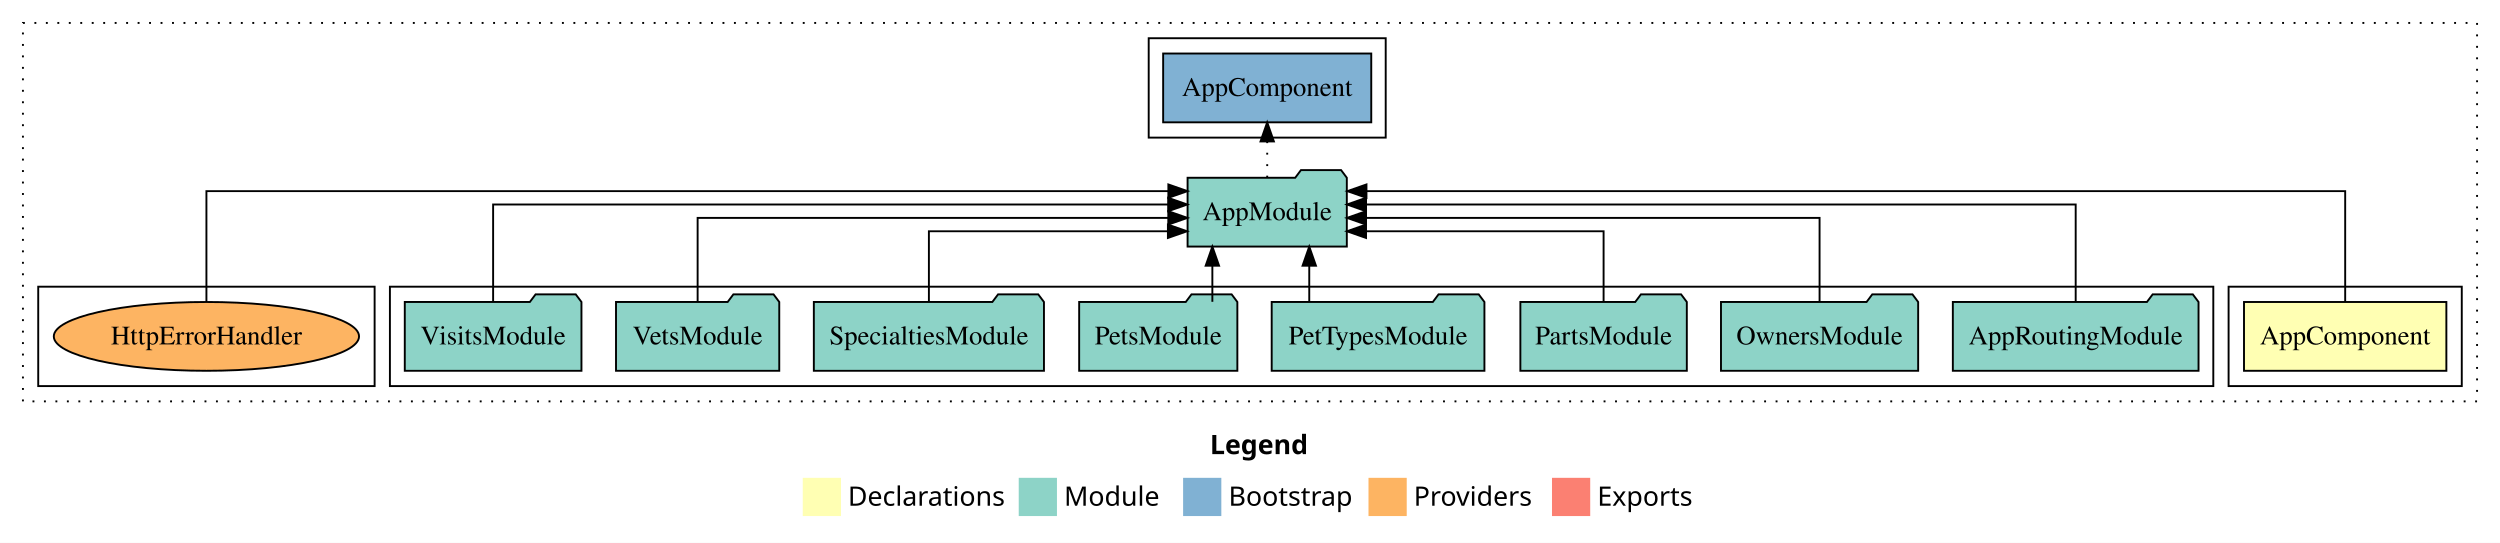
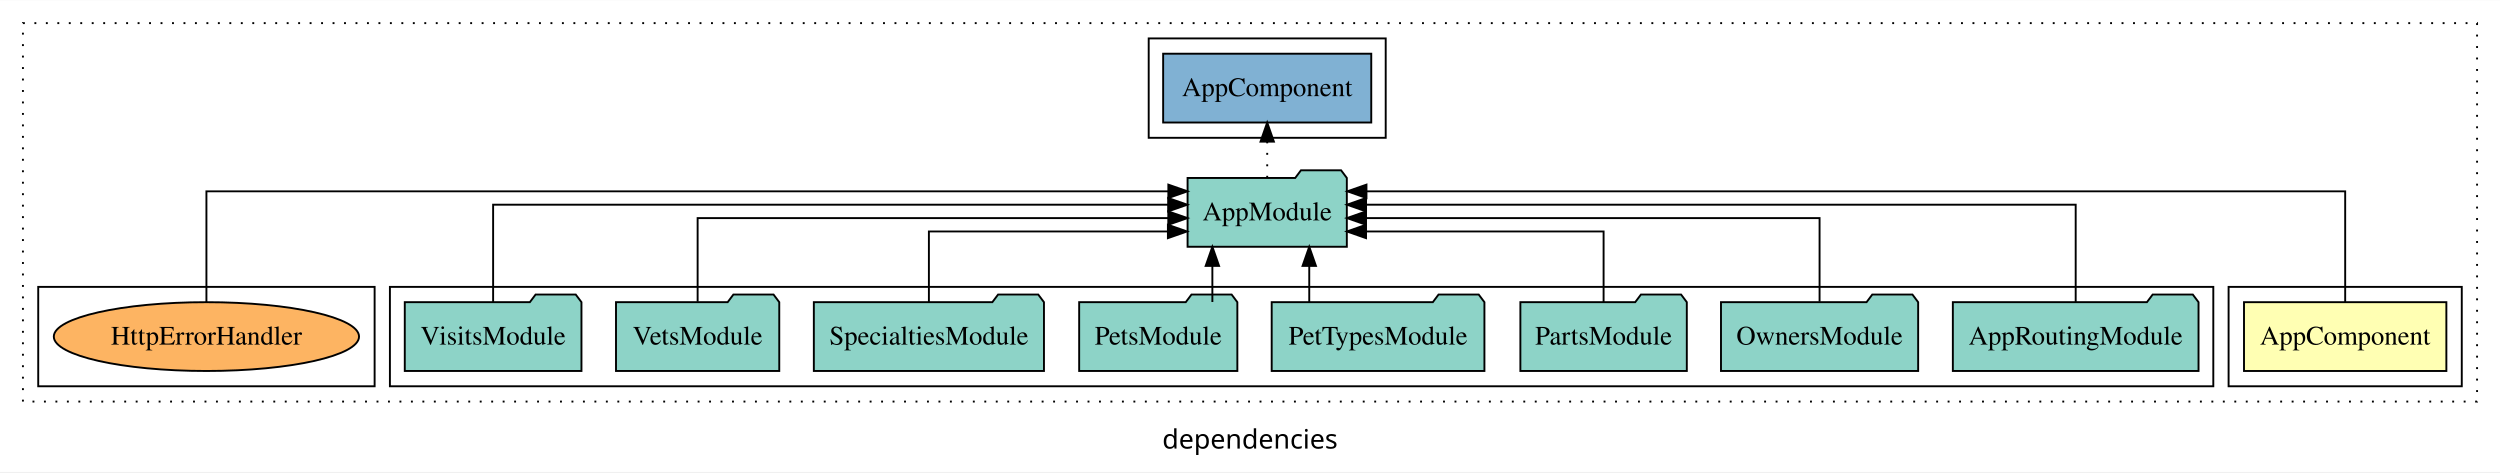
- <svg xmlns="http://www.w3.org/2000/svg" width="1308pt" height="284pt" viewBox="0.00 0.00 1308.00 284.00">
-   <g id="graph0" class="graph" transform="scale(1 1) rotate(0) translate(4 280)">
-     <polygon fill="#ffffff" stroke="transparent" points="-4,4 -4,-280 1304,-280 1304,4 -4,4" />
-     <text text-anchor="start" x="629.009" y="-42.4" font-family="sans-serif" font-weight="bold" font-size="14.00" fill="#000000">Legend</text>
-     <polygon fill="#ffffb3" stroke="transparent" points="416,-10 416,-30 436,-30 436,-10 416,-10" />
-     <text text-anchor="start" x="439.629" y="-15.4" font-family="sans-serif" font-size="14.00" fill="#000000">  Declarations</text>
-     <polygon fill="#8dd3c7" stroke="transparent" points="529,-10 529,-30 549,-30 549,-10 529,-10" />
-     <text text-anchor="start" x="552.725" y="-15.4" font-family="sans-serif" font-size="14.00" fill="#000000">  Module</text>
-     <polygon fill="#80b1d3" stroke="transparent" points="615,-10 615,-30 635,-30 635,-10 615,-10" />
-     <text text-anchor="start" x="638.781" y="-15.4" font-family="sans-serif" font-size="14.00" fill="#000000">  Bootstrap</text>
-     <polygon fill="#fdb462" stroke="transparent" points="712,-10 712,-30 732,-30 732,-10 712,-10" />
-     <text text-anchor="start" x="735.673" y="-15.4" font-family="sans-serif" font-size="14.00" fill="#000000">  Providers</text>
-     <polygon fill="#fb8072" stroke="transparent" points="808,-10 808,-30 828,-30 828,-10 808,-10" />
-     <text text-anchor="start" x="831.726" y="-15.4" font-family="sans-serif" font-size="14.00" fill="#000000">  Exports</text>
+ <svg xmlns="http://www.w3.org/2000/svg" width="1308pt" height="247pt" viewBox="0.00 0.00 1308.00 246.80">
+   <g id="graph0" class="graph" transform="scale(1 1) rotate(0) translate(4 242.8)">
+     <polygon fill="white" stroke="transparent" points="-4,4 -4,-242.8 1304,-242.8 1304,4 -4,4" />
+     <text text-anchor="middle" x="650" y="-8.2" font-family="sans-serif" font-size="14.00">dependencies</text>
    <g id="clust1" class="cluster">
-       <polygon fill="none" stroke="#000000" stroke-dasharray="1,5" points="8,-70 8,-268 1292,-268 1292,-70 8,-70" />
+       <polygon fill="none" stroke="black" stroke-dasharray="1,5" points="8,-32.8 8,-230.8 1292,-230.8 1292,-32.8 8,-32.8" />
    </g>
    <g id="clust2" class="cluster">
-       <polygon fill="none" stroke="#000000" points="1162,-78 1162,-130 1284,-130 1284,-78 1162,-78" />
+       <polygon fill="none" stroke="black" points="1162,-40.8 1162,-92.8 1284,-92.8 1284,-40.8 1162,-40.8" />
    </g>
    <g id="clust4" class="cluster">
-       <polygon fill="none" stroke="#000000" points="200,-78 200,-130 1154,-130 1154,-78 200,-78" />
+       <polygon fill="none" stroke="black" points="200,-40.8 200,-92.8 1154,-92.8 1154,-40.8 200,-40.8" />
    </g>
    <g id="clust6" class="cluster">
-       <polygon fill="none" stroke="#000000" points="597,-208 597,-260 721,-260 721,-208 597,-208" />
+       <polygon fill="none" stroke="black" points="597,-170.8 597,-222.8 721,-222.8 721,-170.8 597,-170.8" />
    </g>
    <g id="clust7" class="cluster">
-       <polygon fill="none" stroke="#000000" points="16,-78 16,-130 192,-130 192,-78 16,-78" />
+       <polygon fill="none" stroke="black" points="16,-40.8 16,-92.8 192,-92.8 192,-40.8 16,-40.8" />
    </g>
    <g id="node1" class="node">
-       <polygon fill="#ffffb3" stroke="#000000" points="1275.94,-122 1170.06,-122 1170.06,-86 1275.94,-86 1275.94,-122" />
-       <text text-anchor="middle" x="1223" y="-99.8" font-family="Times,serif" font-size="14.00" fill="#000000">AppComponent</text>
+       <polygon fill="#ffffb3" stroke="black" points="1275.94,-84.8 1170.06,-84.8 1170.06,-48.8 1275.94,-48.8 1275.94,-84.8" />
+       <text text-anchor="middle" x="1223" y="-62.6" font-family="Times,serif" font-size="14.00">AppComponent</text>
    </g>
    <g id="node2" class="node">
-       <polygon fill="#8dd3c7" stroke="#000000" points="700.657,-187 697.657,-191 676.657,-191 673.657,-187 617.343,-187 617.343,-151 700.657,-151 700.657,-187" />
-       <text text-anchor="middle" x="659" y="-164.8" font-family="Times,serif" font-size="14.00" fill="#000000">AppModule</text>
+       <polygon fill="#8dd3c7" stroke="black" points="700.66,-149.8 697.66,-153.8 676.66,-153.8 673.66,-149.8 617.34,-149.8 617.34,-113.8 700.66,-113.8 700.66,-149.8" />
+       <text text-anchor="middle" x="659" y="-127.6" font-family="Times,serif" font-size="14.00">AppModule</text>
    </g>
    <g id="edge1" class="edge">
-       <path fill="none" stroke="#000000" d="M1223,-122.011C1223,-144.485 1223,-180 1223,-180 1223,-180 710.931,-180 710.931,-180" />
-       <polygon fill="#000000" stroke="#000000" points="710.931,-176.5 700.931,-180 710.931,-183.5 710.931,-176.5" />
+       <path fill="none" stroke="black" d="M1223,-84.81C1223,-107.29 1223,-142.8 1223,-142.8 1223,-142.8 710.93,-142.8 710.93,-142.8" />
+       <polygon fill="black" stroke="black" points="710.93,-139.3 700.93,-142.8 710.93,-146.3 710.93,-139.3" />
    </g>
    <g id="node11" class="node">
-       <polygon fill="#80b1d3" stroke="#000000" points="713.439,-252 604.561,-252 604.561,-216 713.439,-216 713.439,-252" />
-       <text text-anchor="middle" x="659" y="-229.8" font-family="Times,serif" font-size="14.00" fill="#000000">AppComponent </text>
+       <polygon fill="#80b1d3" stroke="black" points="713.44,-214.8 604.56,-214.8 604.56,-178.8 713.44,-178.8 713.44,-214.8" />
+       <text text-anchor="middle" x="659" y="-192.6" font-family="Times,serif" font-size="14.00">AppComponent </text>
    </g>
    <g id="edge10" class="edge">
-       <path fill="none" stroke="#000000" stroke-dasharray="1,5" d="M659,-187.106C659,-187.106 659,-205.991 659,-205.991" />
-       <polygon fill="#000000" stroke="#000000" points="655.5,-205.991 659,-215.991 662.5,-205.991 655.5,-205.991" />
+       <path fill="none" stroke="black" stroke-dasharray="1,5" d="M659,-149.91C659,-149.91 659,-168.79 659,-168.79" />
+       <polygon fill="black" stroke="black" points="655.5,-168.79 659,-178.79 662.5,-168.79 655.5,-168.79" />
    </g>
    <g id="node3" class="node">
-       <polygon fill="#8dd3c7" stroke="#000000" points="1146.274,-122 1143.274,-126 1122.274,-126 1119.274,-122 1017.726,-122 1017.726,-86 1146.274,-86 1146.274,-122" />
-       <text text-anchor="middle" x="1082" y="-99.8" font-family="Times,serif" font-size="14.00" fill="#000000">AppRoutingModule</text>
+       <polygon fill="#8dd3c7" stroke="black" points="1146.27,-84.8 1143.27,-88.8 1122.27,-88.8 1119.27,-84.8 1017.73,-84.8 1017.73,-48.8 1146.27,-48.8 1146.27,-84.8" />
+       <text text-anchor="middle" x="1082" y="-62.6" font-family="Times,serif" font-size="14.00">AppRoutingModule</text>
    </g>
    <g id="edge2" class="edge">
-       <path fill="none" stroke="#000000" d="M1082,-122.129C1082,-142.572 1082,-173 1082,-173 1082,-173 710.716,-173 710.716,-173" />
-       <polygon fill="#000000" stroke="#000000" points="710.717,-169.5 700.716,-173 710.716,-176.5 710.717,-169.5" />
+       <path fill="none" stroke="black" d="M1082,-84.93C1082,-105.37 1082,-135.8 1082,-135.8 1082,-135.8 710.72,-135.8 710.72,-135.8" />
+       <polygon fill="black" stroke="black" points="710.72,-132.3 700.72,-135.8 710.72,-139.3 710.72,-132.3" />
    </g>
    <g id="node4" class="node">
-       <polygon fill="#8dd3c7" stroke="#000000" points="999.583,-122 996.583,-126 975.583,-126 972.583,-122 896.417,-122 896.417,-86 999.583,-86 999.583,-122" />
-       <text text-anchor="middle" x="948" y="-99.8" font-family="Times,serif" font-size="14.00" fill="#000000">OwnersModule</text>
+       <polygon fill="#8dd3c7" stroke="black" points="999.58,-84.8 996.58,-88.8 975.58,-88.8 972.58,-84.8 896.42,-84.8 896.42,-48.8 999.58,-48.8 999.58,-84.8" />
+       <text text-anchor="middle" x="948" y="-62.6" font-family="Times,serif" font-size="14.00">OwnersModule</text>
    </g>
    <g id="edge3" class="edge">
-       <path fill="none" stroke="#000000" d="M948,-122.267C948,-140.555 948,-166 948,-166 948,-166 710.714,-166 710.714,-166" />
-       <polygon fill="#000000" stroke="#000000" points="710.715,-162.5 700.714,-166 710.714,-169.5 710.715,-162.5" />
+       <path fill="none" stroke="black" d="M948,-85.07C948,-103.36 948,-128.8 948,-128.8 948,-128.8 710.71,-128.8 710.71,-128.8" />
+       <polygon fill="black" stroke="black" points="710.71,-125.3 700.71,-128.8 710.71,-132.3 710.71,-125.3" />
    </g>
    <g id="node5" class="node">
-       <polygon fill="#8dd3c7" stroke="#000000" points="878.544,-122 875.544,-126 854.544,-126 851.544,-122 791.456,-122 791.456,-86 878.544,-86 878.544,-122" />
-       <text text-anchor="middle" x="835" y="-99.8" font-family="Times,serif" font-size="14.00" fill="#000000">PartsModule</text>
+       <polygon fill="#8dd3c7" stroke="black" points="878.54,-84.8 875.54,-88.8 854.54,-88.8 851.54,-84.8 791.46,-84.8 791.46,-48.8 878.54,-48.8 878.54,-84.8" />
+       <text text-anchor="middle" x="835" y="-62.6" font-family="Times,serif" font-size="14.00">PartsModule</text>
    </g>
    <g id="edge4" class="edge">
-       <path fill="none" stroke="#000000" d="M835,-122.009C835,-138.049 835,-159 835,-159 835,-159 710.71,-159 710.71,-159" />
-       <polygon fill="#000000" stroke="#000000" points="710.71,-155.5 700.71,-159 710.71,-162.5 710.71,-155.5" />
+       <path fill="none" stroke="black" d="M835,-84.81C835,-100.85 835,-121.8 835,-121.8 835,-121.8 710.71,-121.8 710.71,-121.8" />
+       <polygon fill="black" stroke="black" points="710.71,-118.3 700.71,-121.8 710.71,-125.3 710.71,-118.3" />
    </g>
    <g id="node6" class="node">
-       <polygon fill="#8dd3c7" stroke="#000000" points="772.65,-122 769.65,-126 748.65,-126 745.65,-122 661.35,-122 661.35,-86 772.65,-86 772.65,-122" />
-       <text text-anchor="middle" x="717" y="-99.8" font-family="Times,serif" font-size="14.00" fill="#000000">PetTypesModule</text>
+       <polygon fill="#8dd3c7" stroke="black" points="772.65,-84.8 769.65,-88.8 748.65,-88.8 745.65,-84.8 661.35,-84.8 661.35,-48.8 772.65,-48.8 772.65,-84.8" />
+       <text text-anchor="middle" x="717" y="-62.6" font-family="Times,serif" font-size="14.00">PetTypesModule</text>
    </g>
    <g id="edge5" class="edge">
-       <path fill="none" stroke="#000000" d="M681.002,-122.106C681.002,-122.106 681.002,-140.991 681.002,-140.991" />
-       <polygon fill="#000000" stroke="#000000" points="677.502,-140.991 681.002,-150.991 684.502,-140.991 677.502,-140.991" />
+       <path fill="none" stroke="black" d="M681,-84.91C681,-84.91 681,-103.79 681,-103.79" />
+       <polygon fill="black" stroke="black" points="677.5,-103.79 681,-113.79 684.5,-103.79 677.5,-103.79" />
    </g>
    <g id="node7" class="node">
-       <polygon fill="#8dd3c7" stroke="#000000" points="643.382,-122 640.382,-126 619.382,-126 616.382,-122 560.618,-122 560.618,-86 643.382,-86 643.382,-122" />
-       <text text-anchor="middle" x="602" y="-99.8" font-family="Times,serif" font-size="14.00" fill="#000000">PetsModule</text>
+       <polygon fill="#8dd3c7" stroke="black" points="643.38,-84.8 640.38,-88.8 619.38,-88.8 616.38,-84.8 560.62,-84.8 560.62,-48.8 643.38,-48.8 643.38,-84.8" />
+       <text text-anchor="middle" x="602" y="-62.6" font-family="Times,serif" font-size="14.00">PetsModule</text>
    </g>
    <g id="edge6" class="edge">
-       <path fill="none" stroke="#000000" d="M630.307,-122.106C630.307,-122.106 630.307,-140.991 630.307,-140.991" />
-       <polygon fill="#000000" stroke="#000000" points="626.807,-140.991 630.307,-150.991 633.807,-140.991 626.807,-140.991" />
+       <path fill="none" stroke="black" d="M630.31,-84.91C630.31,-84.91 630.31,-103.79 630.31,-103.79" />
+       <polygon fill="black" stroke="black" points="626.81,-103.79 630.31,-113.79 633.81,-103.79 626.81,-103.79" />
    </g>
    <g id="node8" class="node">
-       <polygon fill="#8dd3c7" stroke="#000000" points="542.198,-122 539.198,-126 518.198,-126 515.198,-122 421.802,-122 421.802,-86 542.198,-86 542.198,-122" />
-       <text text-anchor="middle" x="482" y="-99.8" font-family="Times,serif" font-size="14.00" fill="#000000">SpecialtiesModule</text>
+       <polygon fill="#8dd3c7" stroke="black" points="542.2,-84.8 539.2,-88.8 518.2,-88.8 515.2,-84.8 421.8,-84.8 421.8,-48.8 542.2,-48.8 542.2,-84.8" />
+       <text text-anchor="middle" x="482" y="-62.6" font-family="Times,serif" font-size="14.00">SpecialtiesModule</text>
    </g>
    <g id="edge7" class="edge">
-       <path fill="none" stroke="#000000" d="M482,-122.009C482,-138.049 482,-159 482,-159 482,-159 607.053,-159 607.053,-159" />
-       <polygon fill="#000000" stroke="#000000" points="607.053,-162.5 617.053,-159 607.053,-155.5 607.053,-162.5" />
+       <path fill="none" stroke="black" d="M482,-84.81C482,-100.85 482,-121.8 482,-121.8 482,-121.8 607.05,-121.8 607.05,-121.8" />
+       <polygon fill="black" stroke="black" points="607.05,-125.3 617.05,-121.8 607.05,-118.3 607.05,-125.3" />
    </g>
    <g id="node9" class="node">
-       <polygon fill="#8dd3c7" stroke="#000000" points="403.707,-122 400.707,-126 379.707,-126 376.707,-122 318.293,-122 318.293,-86 403.707,-86 403.707,-122" />
-       <text text-anchor="middle" x="361" y="-99.8" font-family="Times,serif" font-size="14.00" fill="#000000">VetsModule</text>
+       <polygon fill="#8dd3c7" stroke="black" points="403.71,-84.8 400.71,-88.8 379.71,-88.8 376.71,-84.8 318.29,-84.8 318.29,-48.8 403.71,-48.8 403.71,-84.8" />
+       <text text-anchor="middle" x="361" y="-62.6" font-family="Times,serif" font-size="14.00">VetsModule</text>
    </g>
    <g id="edge8" class="edge">
-       <path fill="none" stroke="#000000" d="M361,-122.267C361,-140.555 361,-166 361,-166 361,-166 607.251,-166 607.251,-166" />
-       <polygon fill="#000000" stroke="#000000" points="607.251,-169.5 617.251,-166 607.251,-162.5 607.251,-169.5" />
+       <path fill="none" stroke="black" d="M361,-85.07C361,-103.36 361,-128.8 361,-128.8 361,-128.8 607.25,-128.8 607.25,-128.8" />
+       <polygon fill="black" stroke="black" points="607.25,-132.3 617.25,-128.8 607.25,-125.3 607.25,-132.3" />
    </g>
    <g id="node10" class="node">
-       <polygon fill="#8dd3c7" stroke="#000000" points="300.218,-122 297.218,-126 276.218,-126 273.218,-122 207.782,-122 207.782,-86 300.218,-86 300.218,-122" />
-       <text text-anchor="middle" x="254" y="-99.8" font-family="Times,serif" font-size="14.00" fill="#000000">VisitsModule</text>
+       <polygon fill="#8dd3c7" stroke="black" points="300.22,-84.8 297.22,-88.8 276.22,-88.8 273.22,-84.8 207.78,-84.8 207.78,-48.8 300.22,-48.8 300.22,-84.8" />
+       <text text-anchor="middle" x="254" y="-62.6" font-family="Times,serif" font-size="14.00">VisitsModule</text>
    </g>
    <g id="edge9" class="edge">
-       <path fill="none" stroke="#000000" d="M254,-122.129C254,-142.572 254,-173 254,-173 254,-173 607.183,-173 607.183,-173" />
-       <polygon fill="#000000" stroke="#000000" points="607.183,-176.5 617.183,-173 607.183,-169.5 607.183,-176.5" />
+       <path fill="none" stroke="black" d="M254,-84.93C254,-105.37 254,-135.8 254,-135.8 254,-135.8 607.18,-135.8 607.18,-135.8" />
+       <polygon fill="black" stroke="black" points="607.18,-139.3 617.18,-135.8 607.18,-132.3 607.18,-139.3" />
    </g>
    <g id="node12" class="node">
-       <ellipse fill="#fdb462" stroke="#000000" cx="104" cy="-104" rx="79.853" ry="18" />
-       <text text-anchor="middle" x="104" y="-99.8" font-family="Times,serif" font-size="14.00" fill="#000000">HttpErrorHandler</text>
+       <ellipse fill="#fdb462" stroke="black" cx="104" cy="-66.8" rx="79.85" ry="18" />
+       <text text-anchor="middle" x="104" y="-62.6" font-family="Times,serif" font-size="14.00">HttpErrorHandler</text>
    </g>
    <g id="edge11" class="edge">
-       <path fill="none" stroke="#000000" d="M104,-122.011C104,-144.485 104,-180 104,-180 104,-180 607.285,-180 607.285,-180" />
-       <polygon fill="#000000" stroke="#000000" points="607.285,-183.5 617.285,-180 607.285,-176.5 607.285,-183.5" />
+       <path fill="none" stroke="black" d="M104,-84.81C104,-107.29 104,-142.8 104,-142.8 104,-142.8 607.28,-142.8 607.28,-142.8" />
+       <polygon fill="black" stroke="black" points="607.28,-146.3 617.28,-142.8 607.28,-139.3 607.28,-146.3" />
    </g>
  </g>
</svg>
